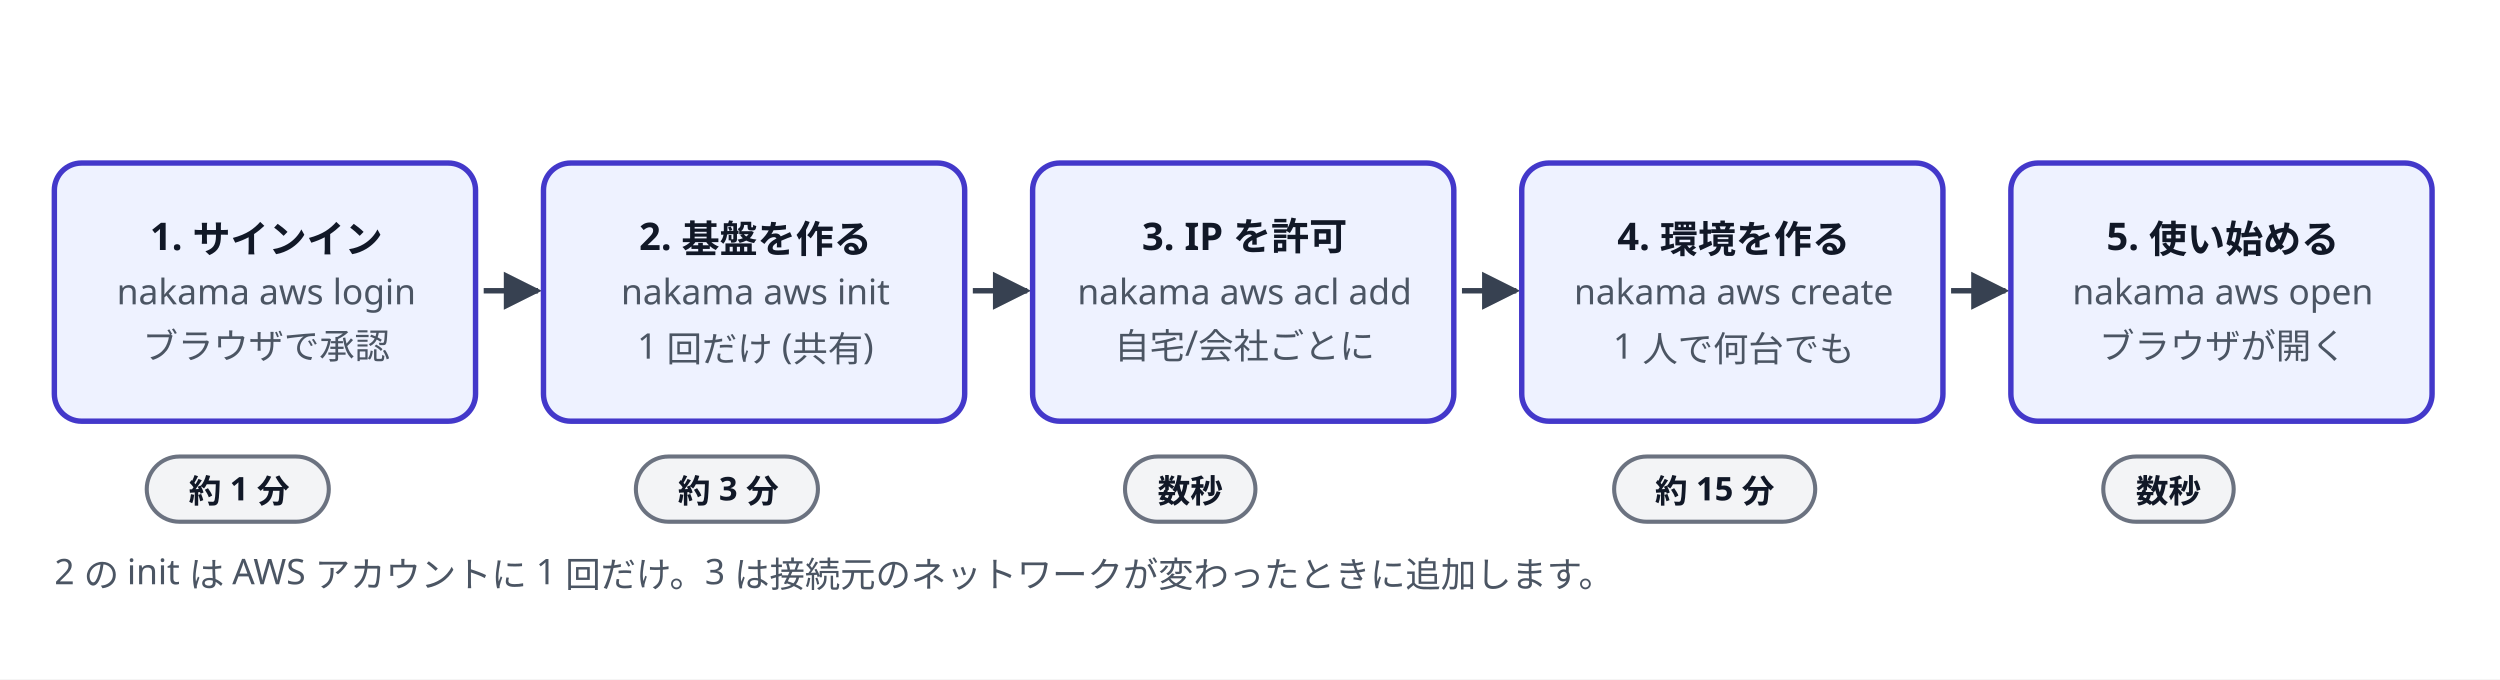
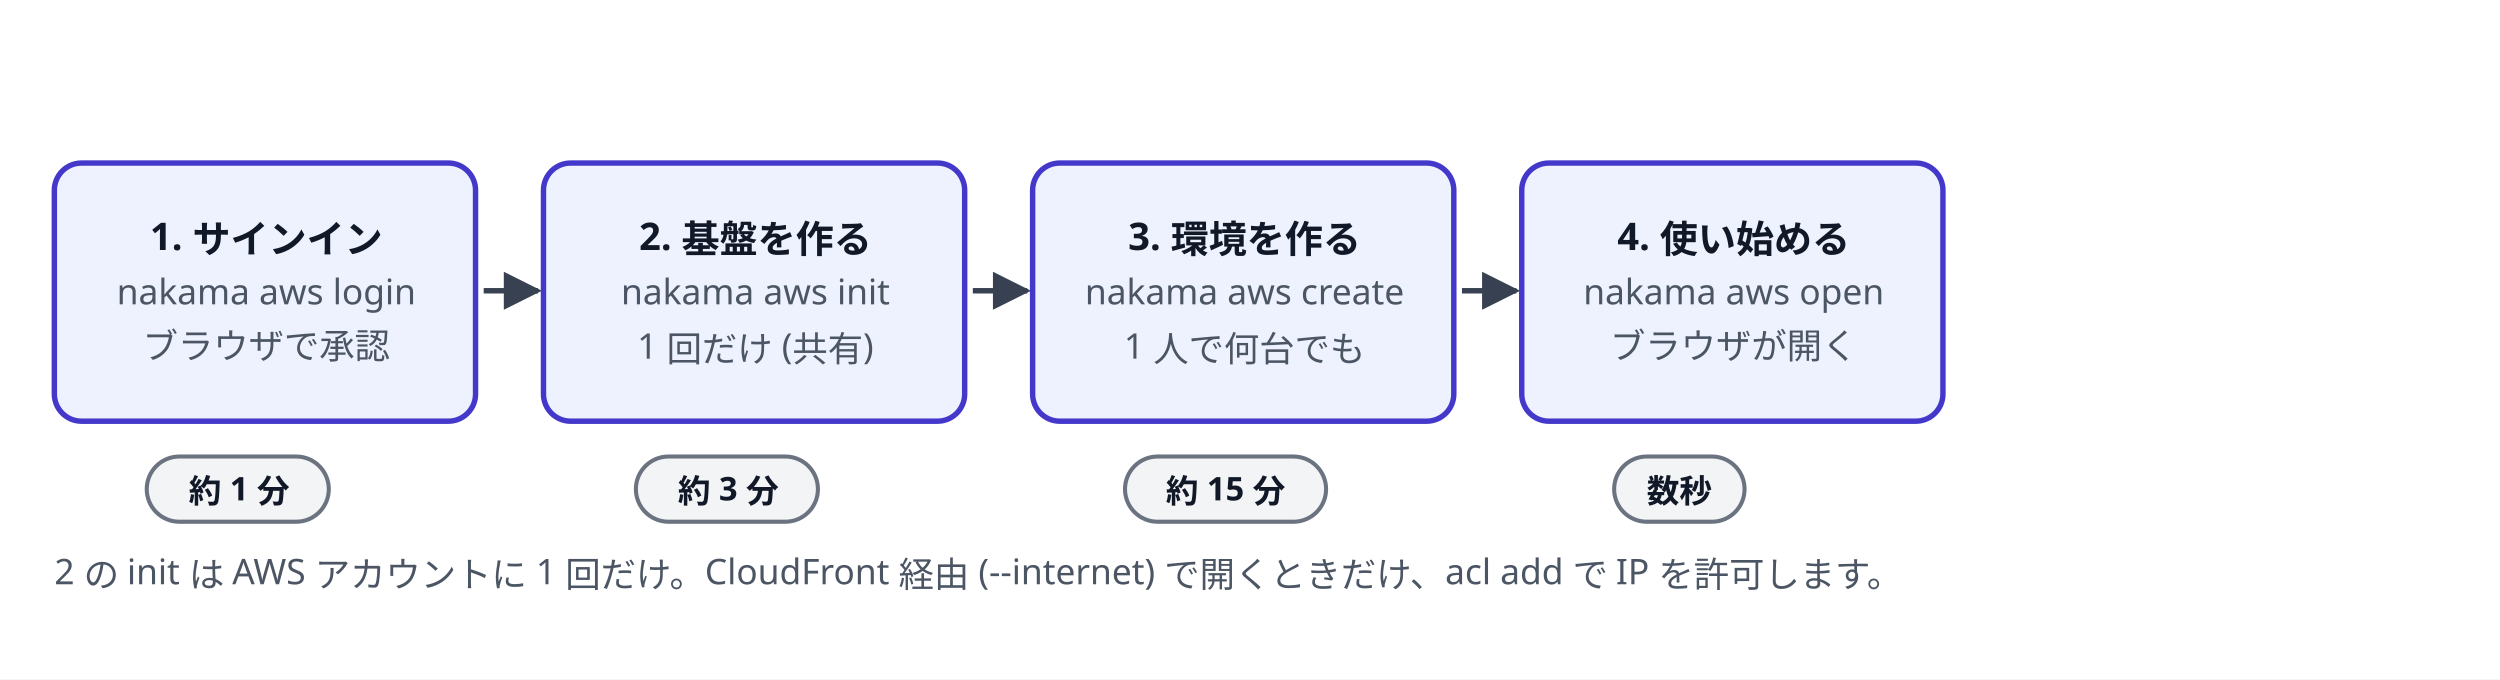
<svg xmlns="http://www.w3.org/2000/svg" viewBox="0 0 920 250" role="img" aria-labelledby="flow-first-time-title" aria-describedby="flow-first-time-desc" font-family="Segoe UI, Meiryo, Hiragino Kaku Gothic ProN, sans-serif">
  <defs>
    <marker id="arrow" viewBox="0 0 10 10" refX="9" refY="5" markerWidth="7" markerHeight="7" orient="auto-start-reverse">
      <path d="M 0 0 L 10 5 L 0 10 z" fill="#374151" />
    </marker>
    <marker id="arrow-back" viewBox="0 0 10 10" refX="1" refY="5" markerWidth="7" markerHeight="7" orient="auto">
      <path d="M 10 0 L 0 5 L 10 10 z" fill="#374151" />
    </marker>
    <marker id="arrow-danger" viewBox="0 0 10 10" refX="9" refY="5" markerWidth="7" markerHeight="7" orient="auto-start-reverse">
      <path d="M 0 0 L 10 5 L 0 10 z" fill="#b91c1c" />
    </marker>
  </defs>
  <rect width="920" height="250" fill="#ffffff" />
  <rect x="20" y="60" width="155" height="95" rx="10" fill="#eef2ff" stroke="#4338ca" stroke-width="2" />
  <text x="98" y="92" text-anchor="middle" font-family="Segoe UI, Meiryo, Hiragino Kaku Gothic ProN, sans-serif" font-size="14" font-weight="600" fill="#111827">1. サインイン</text>
  <text x="98" y="112" text-anchor="middle" font-family="Segoe UI, Meiryo, Hiragino Kaku Gothic ProN, sans-serif" font-size="13" font-weight="400" fill="#4b5563">nakama aws login</text>
  <text x="98" y="132" text-anchor="middle" font-family="Segoe UI, Meiryo, Hiragino Kaku Gothic ProN, sans-serif" font-size="13" font-weight="400" fill="#4b5563">ブラウザで承認</text>
  <rect x="54" y="168" width="67" height="24" rx="12" fill="#f3f4f6" stroke="#6b7280" stroke-width="1.5" />
  <text x="88" y="185" text-anchor="middle" font-family="Segoe UI, Meiryo, Hiragino Kaku Gothic ProN, sans-serif" font-size="12" font-weight="600" fill="#111827">約 1 分</text>
  <line x1="178" y1="107" x2="198" y2="107" stroke="#374151" stroke-width="2" marker-end="url(#arrow)" />
  <rect x="200" y="60" width="155" height="95" rx="10" fill="#eef2ff" stroke="#4338ca" stroke-width="2" />
  <text x="278" y="92" text-anchor="middle" font-family="Segoe UI, Meiryo, Hiragino Kaku Gothic ProN, sans-serif" font-size="14" font-weight="600" fill="#111827">2. 基盤を作る</text>
  <text x="278" y="112" text-anchor="middle" font-family="Segoe UI, Meiryo, Hiragino Kaku Gothic ProN, sans-serif" font-size="13" font-weight="400" fill="#4b5563">nakama aws init</text>
  <text x="278" y="132" text-anchor="middle" font-family="Segoe UI, Meiryo, Hiragino Kaku Gothic ProN, sans-serif" font-size="13" font-weight="400" fill="#4b5563">1 回だけ (共有)</text>
  <rect x="234" y="168" width="67" height="24" rx="12" fill="#f3f4f6" stroke="#6b7280" stroke-width="1.5" />
  <text x="268" y="185" text-anchor="middle" font-family="Segoe UI, Meiryo, Hiragino Kaku Gothic ProN, sans-serif" font-size="12" font-weight="600" fill="#111827">約 3 分</text>
  <line x1="358" y1="107" x2="378" y2="107" stroke="#374151" stroke-width="2" marker-end="url(#arrow)" />
  <rect x="380" y="60" width="155" height="95" rx="10" fill="#eef2ff" stroke="#4338ca" stroke-width="2" />
-   <text x="458" y="92" text-anchor="middle" font-family="Segoe UI, Meiryo, Hiragino Kaku Gothic ProN, sans-serif" font-size="14" font-weight="600" fill="#111827">3. IP を許可</text>
-   <text x="458" y="112" text-anchor="middle" font-family="Segoe UI, Meiryo, Hiragino Kaku Gothic ProN, sans-serif" font-size="13" font-weight="400" fill="#4b5563">nakama aws acl add</text>
-   <text x="458" y="132" text-anchor="middle" font-family="Segoe UI, Meiryo, Hiragino Kaku Gothic ProN, sans-serif" font-size="13" font-weight="400" fill="#4b5563">自宅/会社ごとに</text>
-   <rect x="414" y="168" width="48" height="24" rx="12" fill="#f3f4f6" stroke="#6b7280" stroke-width="1.5" />
-   <text x="438" y="185" text-anchor="middle" font-family="Segoe UI, Meiryo, Hiragino Kaku Gothic ProN, sans-serif" font-size="12" font-weight="600" fill="#111827">数秒</text>
+   <text x="458" y="92" text-anchor="middle" font-family="Segoe UI, Meiryo, Hiragino Kaku Gothic ProN, sans-serif" font-size="14" font-weight="600" fill="#111827">3. 環境を作る</text>
+   <text x="458" y="112" text-anchor="middle" font-family="Segoe UI, Meiryo, Hiragino Kaku Gothic ProN, sans-serif" font-size="13" font-weight="400" fill="#4b5563">nakama aws create</text>
+   <text x="458" y="132" text-anchor="middle" font-family="Segoe UI, Meiryo, Hiragino Kaku Gothic ProN, sans-serif" font-size="13" font-weight="400" fill="#4b5563">1 人で何台でも</text>
+   <rect x="414" y="168" width="74" height="24" rx="12" fill="#f3f4f6" stroke="#6b7280" stroke-width="1.5" />
+   <text x="451" y="185" text-anchor="middle" font-family="Segoe UI, Meiryo, Hiragino Kaku Gothic ProN, sans-serif" font-size="12" font-weight="600" fill="#111827">約 15 分</text>
  <line x1="538" y1="107" x2="558" y2="107" stroke="#374151" stroke-width="2" marker-end="url(#arrow)" />
  <rect x="560" y="60" width="155" height="95" rx="10" fill="#eef2ff" stroke="#4338ca" stroke-width="2" />
-   <text x="638" y="92" text-anchor="middle" font-family="Segoe UI, Meiryo, Hiragino Kaku Gothic ProN, sans-serif" font-size="14" font-weight="600" fill="#111827">4. 環境を作る</text>
-   <text x="638" y="112" text-anchor="middle" font-family="Segoe UI, Meiryo, Hiragino Kaku Gothic ProN, sans-serif" font-size="13" font-weight="400" fill="#4b5563">nakama aws create</text>
-   <text x="638" y="132" text-anchor="middle" font-family="Segoe UI, Meiryo, Hiragino Kaku Gothic ProN, sans-serif" font-size="13" font-weight="400" fill="#4b5563">1 人で何台でも</text>
-   <rect x="594" y="168" width="74" height="24" rx="12" fill="#f3f4f6" stroke="#6b7280" stroke-width="1.5" />
-   <text x="631" y="185" text-anchor="middle" font-family="Segoe UI, Meiryo, Hiragino Kaku Gothic ProN, sans-serif" font-size="12" font-weight="600" fill="#111827">約 15 分</text>
-   <line x1="718" y1="107" x2="738" y2="107" stroke="#374151" stroke-width="2" marker-end="url(#arrow)" />
-   <rect x="740" y="60" width="155" height="95" rx="10" fill="#eef2ff" stroke="#4338ca" stroke-width="2" />
-   <text x="818" y="92" text-anchor="middle" font-family="Segoe UI, Meiryo, Hiragino Kaku Gothic ProN, sans-serif" font-size="14" font-weight="600" fill="#111827">5. 使い始める</text>
-   <text x="818" y="112" text-anchor="middle" font-family="Segoe UI, Meiryo, Hiragino Kaku Gothic ProN, sans-serif" font-size="13" font-weight="400" fill="#4b5563">nakama aws open</text>
-   <text x="818" y="132" text-anchor="middle" font-family="Segoe UI, Meiryo, Hiragino Kaku Gothic ProN, sans-serif" font-size="13" font-weight="400" fill="#4b5563">ブラウザが開く</text>
-   <rect x="774" y="168" width="48" height="24" rx="12" fill="#f3f4f6" stroke="#6b7280" stroke-width="1.5" />
-   <text x="798" y="185" text-anchor="middle" font-family="Segoe UI, Meiryo, Hiragino Kaku Gothic ProN, sans-serif" font-size="12" font-weight="600" fill="#111827">数秒</text>
-   <text x="20" y="215" text-anchor="start" font-family="Segoe UI, Meiryo, Hiragino Kaku Gothic ProN, sans-serif" font-size="13" font-weight="400" fill="#4b5563">2 の init は AWS アカウントに 1 回だけ。3 は接続元のネットワークが変わったときに追加します。</text>
+   <text x="638" y="92" text-anchor="middle" font-family="Segoe UI, Meiryo, Hiragino Kaku Gothic ProN, sans-serif" font-size="14" font-weight="600" fill="#111827">4. 使い始める</text>
+   <text x="638" y="112" text-anchor="middle" font-family="Segoe UI, Meiryo, Hiragino Kaku Gothic ProN, sans-serif" font-size="13" font-weight="400" fill="#4b5563">nakama aws open</text>
+   <text x="638" y="132" text-anchor="middle" font-family="Segoe UI, Meiryo, Hiragino Kaku Gothic ProN, sans-serif" font-size="13" font-weight="400" fill="#4b5563">ブラウザが開く</text>
+   <rect x="594" y="168" width="48" height="24" rx="12" fill="#f3f4f6" stroke="#6b7280" stroke-width="1.5" />
+   <text x="618" y="185" text-anchor="middle" font-family="Segoe UI, Meiryo, Hiragino Kaku Gothic ProN, sans-serif" font-size="12" font-weight="600" fill="#111827">数秒</text>
+   <text x="20" y="215" text-anchor="start" font-family="Segoe UI, Meiryo, Hiragino Kaku Gothic ProN, sans-serif" font-size="13" font-weight="400" fill="#4b5563">2 の init は AWS アカウントに 1 回だけ。CloudFront 経由 (--internet) で開くときだけ、acl add で IP を許可します。</text>
</svg>
